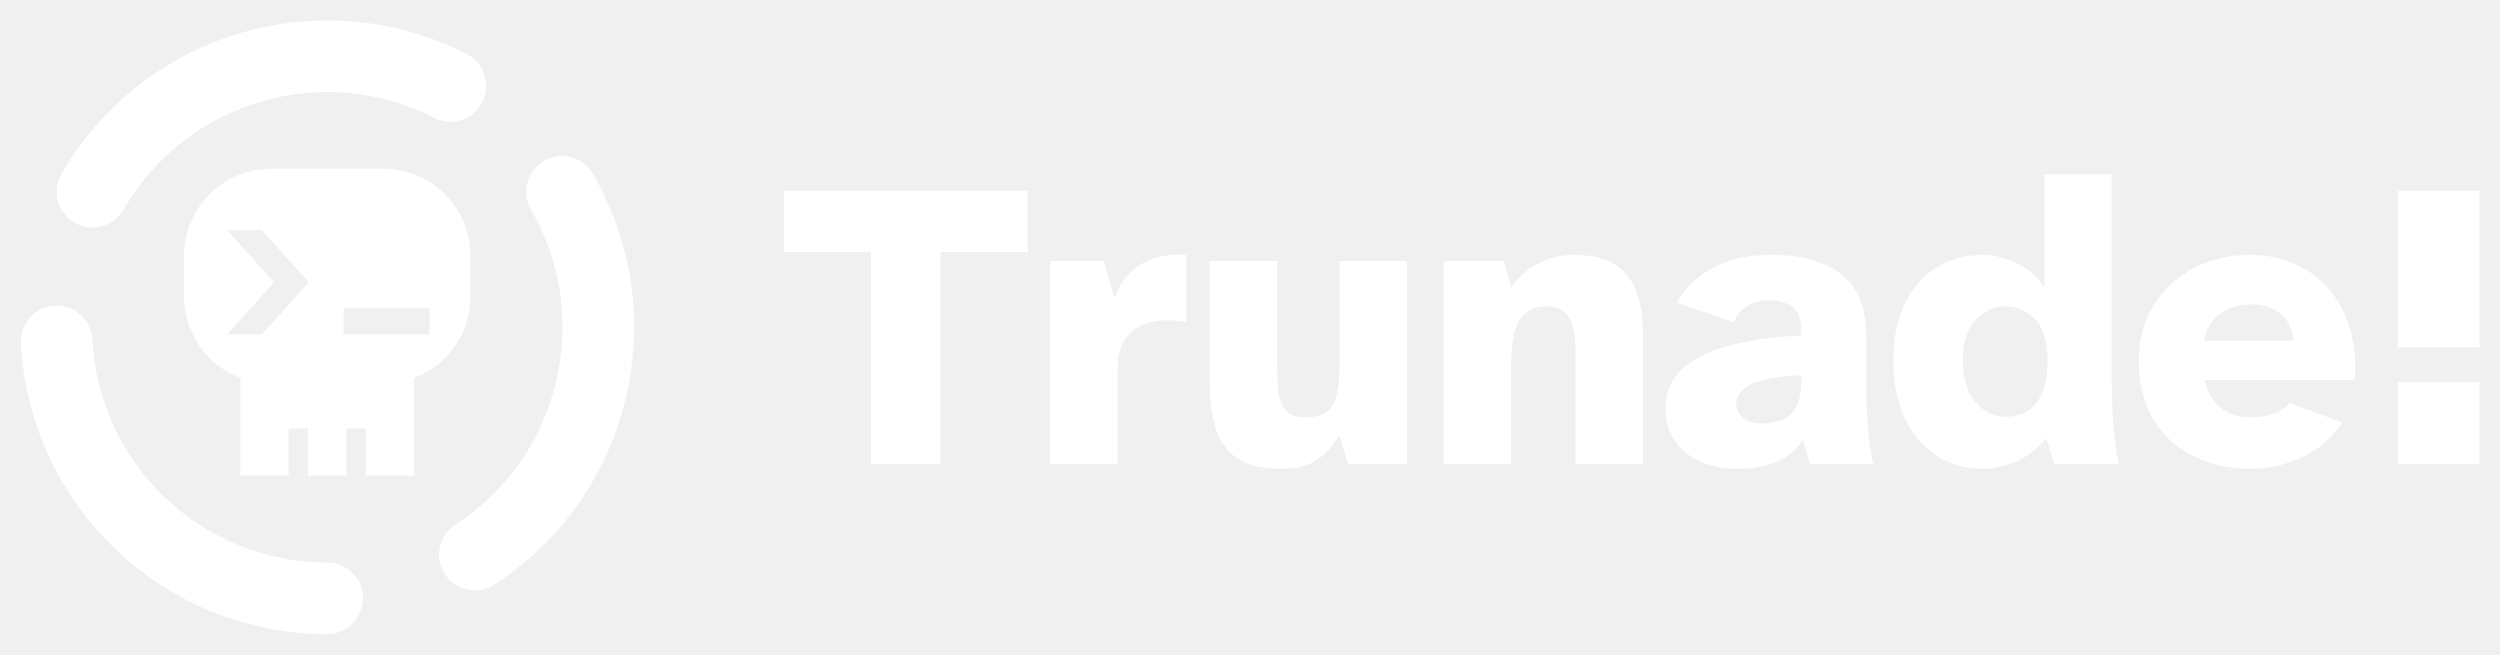
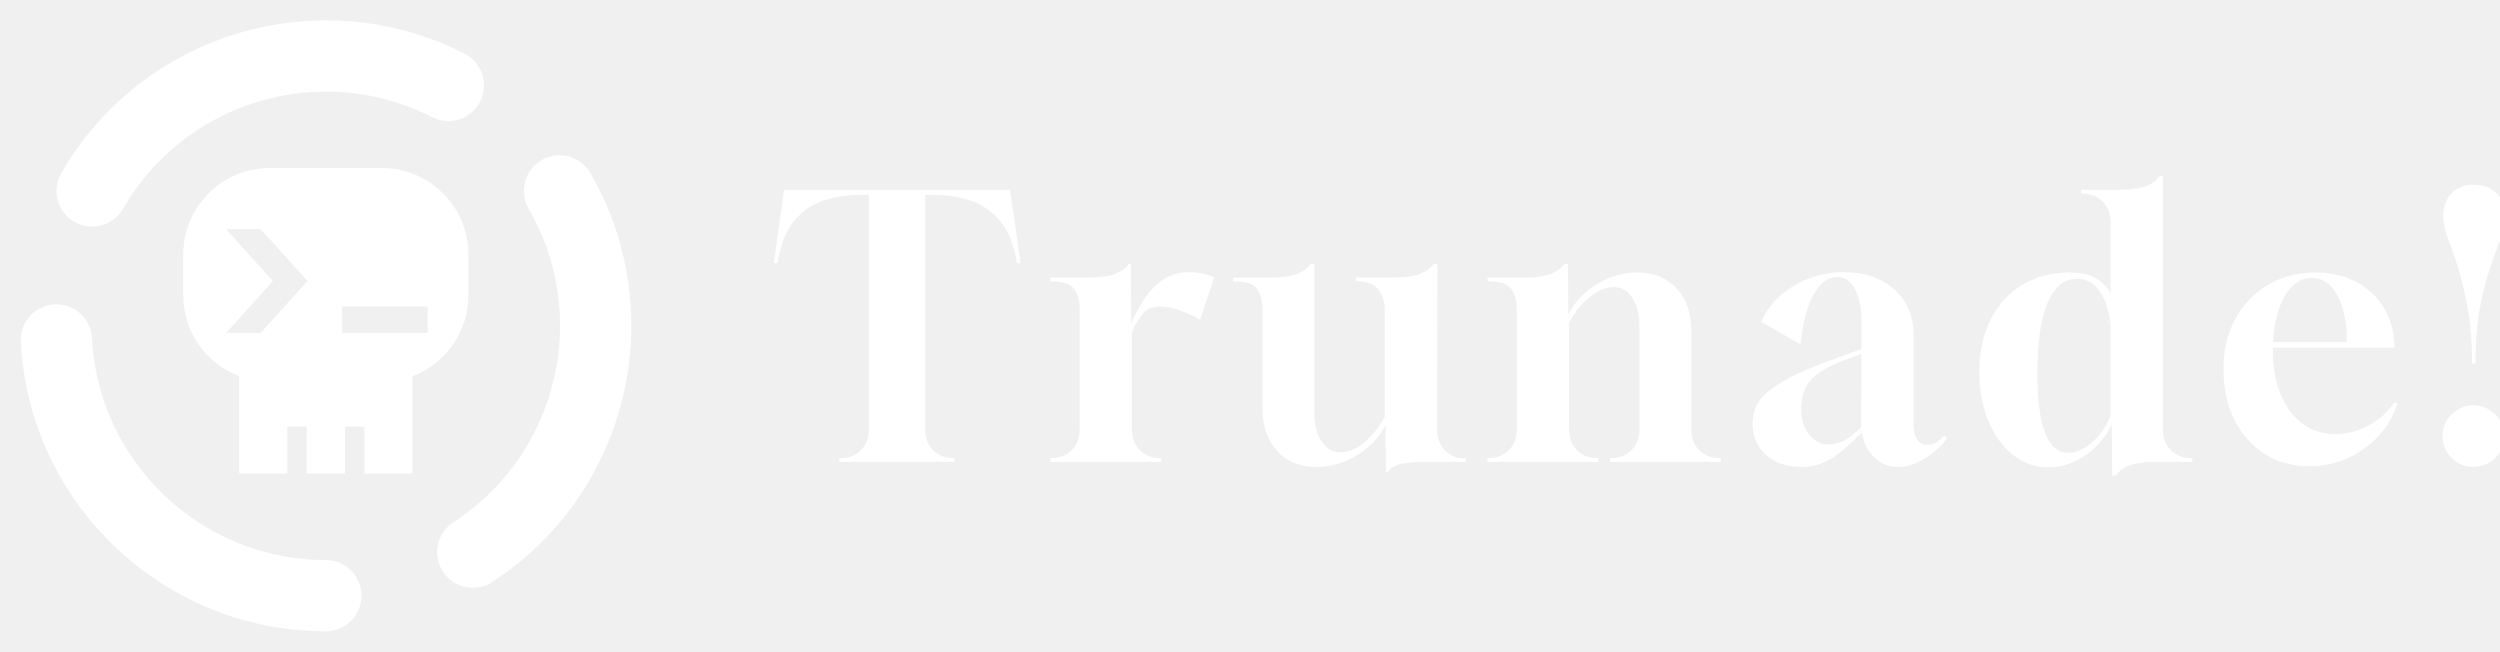
- <svg xmlns="http://www.w3.org/2000/svg" viewBox="0 0 244.44 64" role="img" aria-label="Trunade!">
+ <svg xmlns="http://www.w3.org/2000/svg" viewBox="0 0 245.52 64" role="img" aria-label="Trunade!">
  <g fill="none" stroke="#ffffff" stroke-width="7" stroke-linecap="round">
    <path d="M9.05 18.75A26.5 26.5 0 0 1 44.03 8.39" />
    <path d="M9.05 18.75A26.5 26.5 0 0 1 44.03 8.39" transform="rotate(120 32 32)" />
    <path d="M9.05 18.75A26.5 26.5 0 0 1 44.03 8.39" transform="rotate(240 32 32)" />
  </g>
  <path fill="#ffffff" fill-rule="evenodd" d="M23.5 36.95A8.5 8.5 0 0 1 18 29V25a8.5 8.5 0 0 1 8.5 -8.5H37.5a8.5 8.5 0 0 1 8.5 8.5V29A8.5 8.5 0 0 1 40.5 36.95V46.5H35.78V41.9H33.88V46.5H30.12V41.9H28.22V46.5H23.5ZM22.2 22.5h3.4L30.2 27.6L25.6 32.7h-3.4L26.8 27.6ZM33.6 30.1h8.4v2.6h-8.4Z" />
-   <path fill="#ffffff" d="M85.16 45.36V24.64H76.64V18.64H100.48V24.64H91.96V45.36ZM102.68 45.36V25.52H107.92L109 29.16Q109.56 27.48 110.64 26.52Q111.72 25.56 113.12 25.18Q114.52 24.8 116 24.92V31.48Q114.08 31.16 112.56 31.5Q111.04 31.84 110.16 32.94Q109.28 34.04 109.28 36.04V45.36ZM125.28 45.84Q122.6 45.84 121.06 44.86Q119.52 43.88 118.9 41.98Q118.28 40.08 118.28 37.32V25.52H124.88V35.68Q124.88 37.08 125 38.24Q125.12 39.4 125.7 40.1Q126.28 40.8 127.72 40.8Q129.56 40.8 130.26 39.68Q130.96 38.56 130.96 35.88V25.52H137.56V45.36H131.8L130.96 42.56Q130.08 44.04 128.8 44.94Q127.52 45.84 125.28 45.84ZM141.16 45.36V25.52H147.04L147.76 28.08Q148.2 27.4 149.06 26.66Q149.92 25.92 151.16 25.42Q152.4 24.92 153.88 24.92Q156.32 24.92 157.8 25.8Q159.28 26.68 159.96 28.42Q160.64 30.16 160.64 32.68V45.36H154.04V34.04Q154.04 32.64 153.74 31.74Q153.44 30.84 152.82 30.4Q152.2 29.96 151.2 29.96Q149.36 29.96 148.56 31.32Q147.76 32.68 147.76 35.28V45.36ZM169.88 45.84Q167.84 45.84 166.24 45.12Q164.64 44.4 163.74 43.08Q162.84 41.76 162.84 40Q162.84 37.6 164.46 36.1Q166.08 34.6 169.06 33.8Q172.04 33 176.12 32.8V32.24Q176.12 30.64 175.24 30Q174.36 29.36 172.84 29.36Q171.72 29.36 170.8 29.94Q169.88 30.52 169.56 31.52L163.96 29.6Q164.96 27.64 167.32 26.28Q169.68 24.92 173.2 24.92Q177.6 24.92 180.04 26.82Q182.48 28.72 182.48 32.88V37.96Q182.48 39.36 182.56 40.78Q182.64 42.2 182.8 43.4Q182.96 44.6 183.16 45.36H176.96L176.28 43Q175.2 44.64 173.54 45.24Q171.88 45.84 169.88 45.84ZM172.2 41.4Q173.4 41.4 174.28 41.04Q175.16 40.68 175.64 39.76Q176.12 38.84 176.12 37.2V36.68Q172.52 36.88 171.14 37.62Q169.76 38.36 169.76 39.44Q169.76 40.32 170.46 40.86Q171.16 41.4 172.2 41.4ZM193.92 45.84Q191.32 45.84 189.32 44.54Q187.32 43.24 186.22 40.84Q185.12 38.44 185.12 35.24Q185.12 32 186.24 29.7Q187.36 27.4 189.34 26.16Q191.32 24.92 193.92 24.92Q195.4 24.92 197.14 25.7Q198.88 26.48 199.88 28.16V17.04H206.48V37.56Q206.48 39.16 206.62 41.2Q206.76 43.24 207.16 45.36H200.84L200.08 42.84Q198.72 44.48 197.06 45.16Q195.4 45.84 193.92 45.84ZM196.08 40.76Q197.16 40.76 198.1 40.26Q199.04 39.76 199.62 38.56Q200.2 37.36 200.2 35.36Q200.2 32.4 198.96 31.18Q197.72 29.96 196.08 29.96Q194.4 29.96 193.16 31.3Q191.92 32.64 191.92 35.24Q191.92 37.84 193.16 39.3Q194.4 40.76 196.08 40.76ZM220.2 45.84Q216.96 45.84 214.46 44.6Q211.96 43.36 210.54 41Q209.12 38.64 209.12 35.28Q209.12 32.12 210.6 29.8Q212.08 27.48 214.54 26.2Q217 24.92 219.92 24.92Q222.4 24.92 224.38 25.8Q226.36 26.68 227.74 28.3Q229.12 29.92 229.78 32.16Q230.44 34.4 230.24 37.16H215.52Q215.76 38.08 216.18 38.76Q216.6 39.44 217.18 39.9Q217.76 40.36 218.48 40.58Q219.2 40.8 220 40.8Q221.36 40.8 222.36 40.42Q223.36 40.04 223.88 39.4L229.04 41.32Q227.4 43.68 224.98 44.76Q222.56 45.84 220.2 45.84ZM215.48 33.32H224.24Q224.12 32.08 223.56 31.3Q223 30.52 222.1 30.14Q221.2 29.76 220.12 29.76Q219.04 29.76 218.08 30.12Q217.12 30.48 216.44 31.26Q215.76 32.04 215.48 33.32Z" />
-   <path fill="#ffffff" d="M234.44 18.64h8v15.32h-8ZM234.44 37.36h8v8h-8Z" />
+   <g transform="translate(76 16.64)">
+     <path fill="#ffffff" d="M6.41 28.72 6.45 28.36H6.48Q7.77 28.36 8.55 27.58Q9.33 26.8 9.33 25.51V2.5H8.3Q6.56 2.5 4.88 3.05Q3.21 3.6 2 5.05Q0.78 6.49 0.36 9.2H0L1 2H23.19L24.23 9.2H23.87Q23.44 6.52 22.21 5.06Q20.98 3.6 19.29 3.05Q17.6 2.5 15.78 2.5H14.86V25.51Q14.86 26.8 15.64 27.58Q16.42 28.36 17.71 28.36L17.74 28.72ZM27.15 28.72V28.36H27.18Q28.47 28.36 29.25 27.58Q30.03 26.8 30.03 25.51V13.83Q30.03 12.47 29.48 11.73Q28.93 10.98 27.15 10.98V10.62H30.67Q32.56 10.62 33.52 10.25Q34.49 9.87 34.88 9.27H35.06L35.09 15.11Q35.56 14.04 36.29 12.87Q37.02 11.69 38.14 10.89Q39.26 10.09 40.83 10.09Q41.36 10.09 41.97 10.19Q42.57 10.3 43.25 10.59L41.86 14.75Q40.58 14.04 39.63 13.76Q38.69 13.47 37.98 13.47Q36.77 13.47 36.18 14.22Q35.59 14.97 35.16 16V25.51Q35.16 26.8 35.95 27.58Q36.73 28.36 38.01 28.36H38.05V28.72ZM60.1 29.72 60.07 25.12Q59.14 26.94 57.25 28.08Q55.36 29.22 53.26 29.22Q50.87 29.22 49.43 27.65Q47.99 26.08 47.99 23.52V13.83Q47.99 12.47 47.45 11.73Q46.92 10.98 45.1 10.98V10.62H48.7Q50.52 10.62 51.48 10.23Q52.37 9.84 52.73 9.27H53.08V23.87Q53.08 25.66 53.8 26.72Q54.51 27.79 55.65 27.79Q56.75 27.79 57.93 26.85Q59.1 25.91 60 24.3V13.83Q60 12.55 59.35 11.76Q58.71 10.98 57.15 10.98V10.62H60.74Q62.56 10.62 63.52 10.23Q64.45 9.84 64.8 9.27H65.16L65.13 25.51Q65.13 26.8 65.91 27.6Q66.69 28.4 67.98 28.4V28.72H64.45Q63.52 28.72 62.81 28.77Q62.1 28.83 61.63 28.9Q60.67 29.11 60.28 29.72ZM70.08 28.72V28.36H70.11Q71.4 28.36 72.18 27.58Q72.96 26.8 72.96 25.51V13.83Q72.96 12.47 72.41 11.73Q71.86 10.98 70.08 10.98V10.62H73.6Q75.42 10.62 76.38 10.23Q77.27 9.84 77.63 9.27H77.99L78.02 14.26Q78.95 12.4 80.84 11.26Q82.73 10.12 84.83 10.12Q87.21 10.12 88.66 11.69Q90.1 13.26 90.1 15.82V25.51Q90.1 26.8 90.88 27.58Q91.67 28.36 92.95 28.36H92.99V28.72H82.12V28.36H82.16Q83.44 28.36 84.22 27.58Q85.01 26.8 85.01 25.51V15.47Q85.01 13.69 84.31 12.62Q83.62 11.55 82.48 11.55Q81.37 11.55 80.18 12.49Q78.98 13.44 78.09 15.04V25.51Q78.09 26.8 78.88 27.58Q79.66 28.36 80.94 28.36H80.98V28.72ZM100.93 29.22Q98.76 29.22 97.44 28.04Q96.12 26.87 96.12 24.94Q96.12 24.12 96.41 23.39Q96.69 22.66 97.47 21.95Q98.29 21.24 99.72 20.47Q101.14 19.71 103.5 18.85L106.81 17.64V14.97Q106.81 12.94 106.17 11.74Q105.53 10.55 104.39 10.55Q103.03 10.59 102.09 12.33Q101.14 14.08 100.82 17.18L96.98 14.97Q97.58 13.51 98.83 12.4Q100.08 11.3 101.7 10.69Q103.32 10.09 105.1 10.09Q108.13 10.09 110.03 11.78Q111.94 13.47 111.94 16.39V24.98Q111.94 27.05 113.33 27.05Q114.15 27.05 114.93 26.15L115.22 26.4Q114.29 27.65 112.97 28.43Q111.65 29.22 110.41 29.22Q109.05 29.22 108.07 28.29Q107.09 27.37 106.84 25.83Q105.1 27.62 103.8 28.42Q102.5 29.22 100.93 29.22ZM103.6 27.01Q104.39 27.01 105.12 26.62Q105.85 26.23 106.77 25.34L106.81 18.1L105.38 18.64Q103.57 19.31 102.6 20.01Q101.64 20.7 101.27 21.56Q100.89 22.41 100.89 23.52Q100.89 25.05 101.66 26.03Q102.43 27.01 103.6 27.01ZM131.43 30.07 131.39 25.01Q130.54 26.87 128.83 28.06Q127.12 29.25 125.16 29.25Q123.23 29.25 121.7 28.04Q120.17 26.83 119.28 24.71Q118.39 22.59 118.39 19.92Q118.39 16.93 119.51 14.72Q120.63 12.51 122.63 11.32Q124.62 10.12 127.22 10.12Q128.68 10.12 129.61 10.57Q130.54 11.01 131.28 12.08V5.21Q131.28 3.92 130.48 3.14Q129.68 2.36 128.4 2.36V2H132.03Q133.81 2 134.74 1.64Q135.67 1.29 136.06 0.65H136.41V25.51Q136.41 26.8 137.2 27.58Q137.98 28.36 139.3 28.36V28.72H135.67Q134.1 28.72 133.19 29.04Q132.28 29.36 131.78 30.07ZM127.12 27.83Q127.94 27.83 128.77 27.31Q129.61 26.8 130.29 25.94Q130.96 25.09 131.28 24.12V15.43Q131.11 13.29 130.23 12.01Q129.36 10.73 127.97 10.73Q126.12 10.73 125.09 13.08Q124.09 15.43 124.09 20.03Q124.09 27.83 127.12 27.83ZM150.77 29.15Q148.31 29.15 146.41 27.94Q144.5 26.72 143.43 24.57Q142.36 22.41 142.36 19.64Q142.36 16.79 143.54 14.65Q144.72 12.51 146.76 11.32Q148.81 10.12 151.41 10.12Q153.59 10.12 155.28 10.98Q156.97 11.83 157.99 13.38Q159 14.93 159.14 16.96L159.18 17.5H147.21V17.68Q147.21 21.45 148.88 23.71Q150.56 25.98 153.37 25.98Q155.08 25.98 156.63 25.14Q158.18 24.3 159.14 22.88L159.46 22.98Q158.86 24.8 157.58 26.19Q156.29 27.58 154.55 28.36Q152.8 29.15 150.77 29.15ZM147.25 16.96H154.48Q154.48 14.15 153.57 12.4Q152.66 10.66 151.02 10.66Q149.45 10.66 148.42 12.37Q147.39 14.08 147.25 16.96Z" />
+     <path fill="#ffffff" d="M166.77 19.07Q166.77 15.75 166.32 13.47Q165.88 11.19 165.38 9.55Q164.88 7.99 164.42 6.83Q163.95 5.67 163.95 4.53Q163.95 3.18 164.77 2.34Q165.59 1.5 166.95 1.5Q168.34 1.5 169.17 2.34Q170.01 3.18 170.01 4.53Q170.01 5.67 169.57 6.83Q169.12 7.99 168.59 9.55Q168.02 11.19 167.57 13.47Q167.12 15.75 167.12 19.07ZM166.91 29.22Q165.66 29.22 164.77 28.33Q163.88 27.44 163.88 26.19Q163.88 24.87 164.81 24.02Q165.74 23.16 166.91 23.16Q168.09 23.16 169.01 24.02Q169.94 24.87 169.94 26.19Q169.94 27.44 169.05 28.33Q168.16 29.22 166.91 29.22Z" />
+   </g>
</svg>
